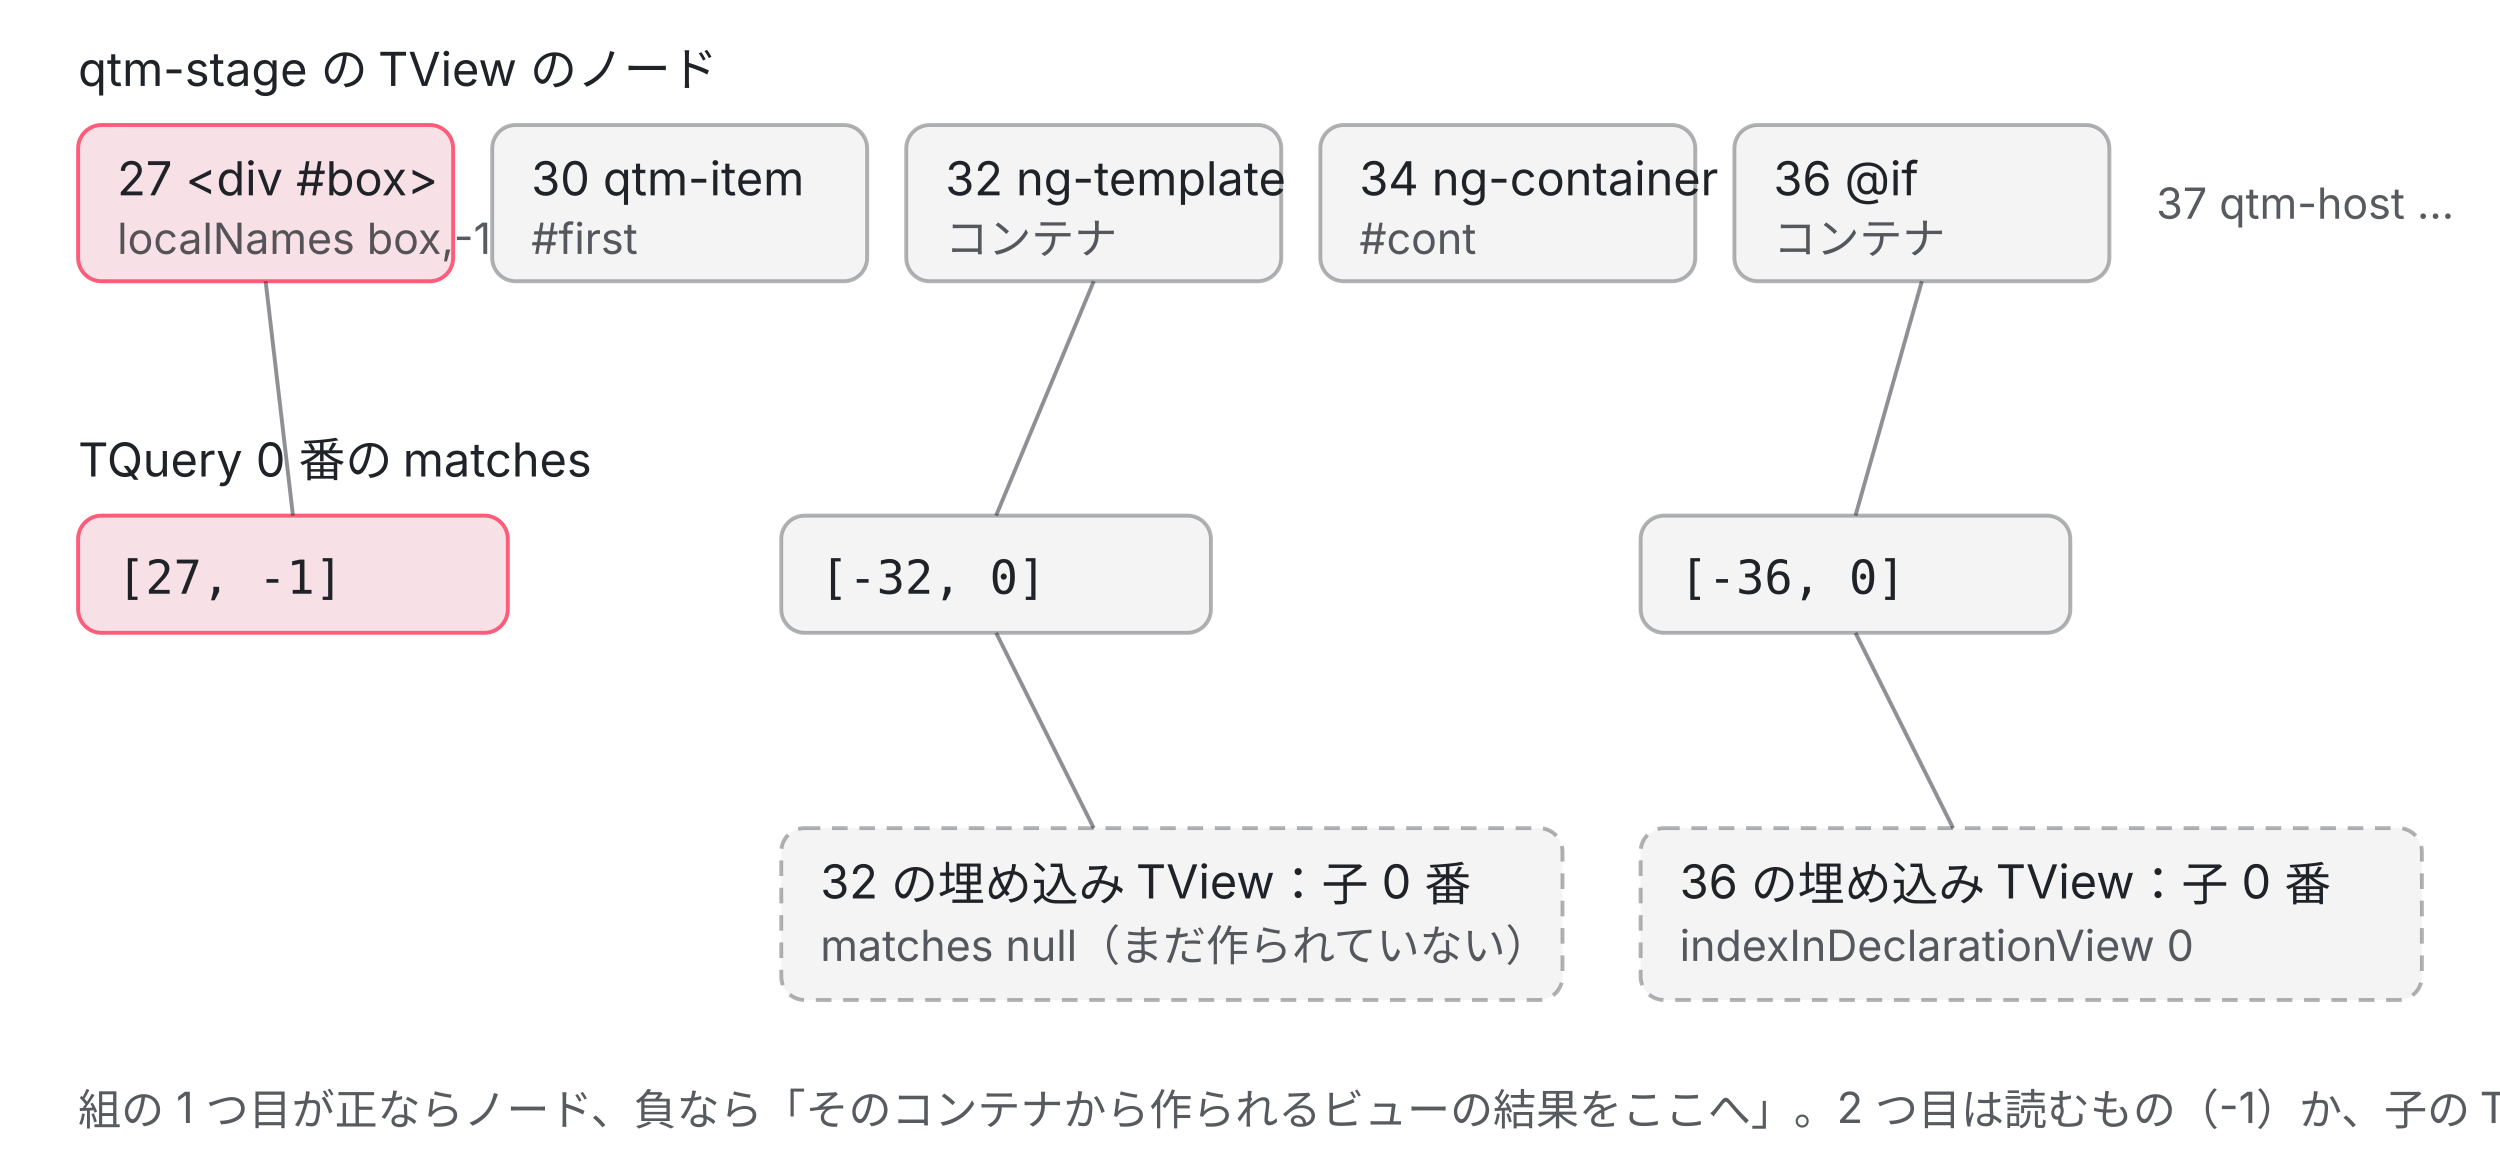
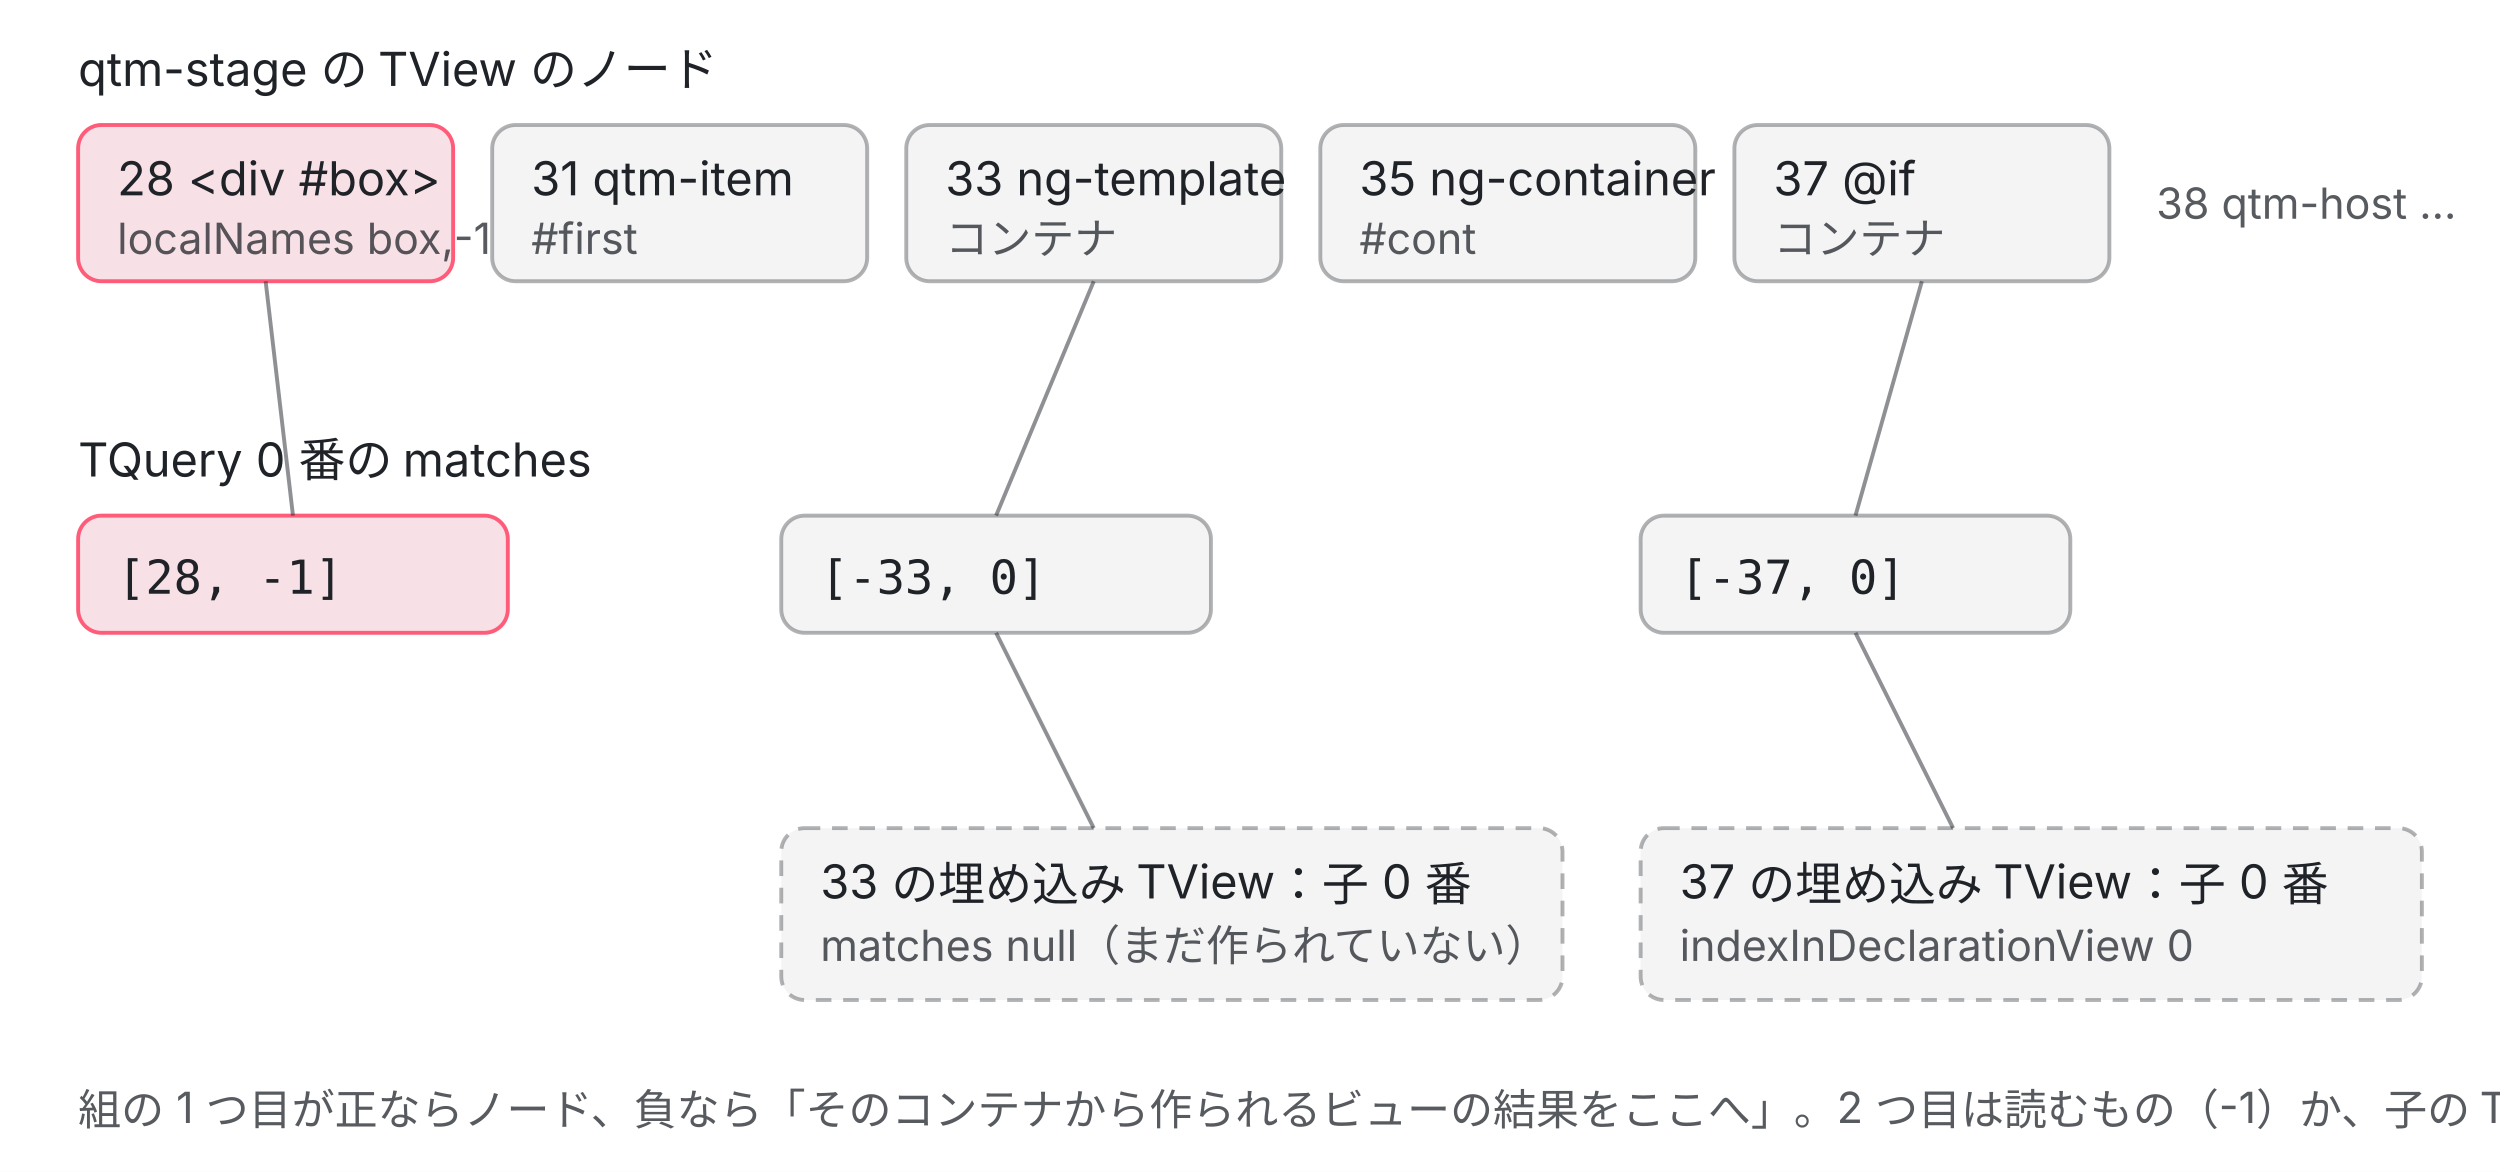
- <svg xmlns="http://www.w3.org/2000/svg" viewBox="0 0 640 300" role="img" aria-label="matches の 3 組が、ノード 27 と、ノード 32・36 の埋め込みビューの子の TQuery を指す図">
+ <svg xmlns="http://www.w3.org/2000/svg" viewBox="0 0 640 300" role="img" aria-label="matches の 3 組が、ノード 28 と、ノード 33・37 の埋め込みビューの子の TQuery を指す図">
  <style>svg{color:#1f2328;font-family:-apple-system,BlinkMacSystemFont,"Segoe UI","Hiragino Sans","Noto Sans JP",sans-serif}</style>
  <rect x="0" y="0" width="640" height="300" fill="#ffffff" />
  <g font-size="12" fill="currentColor">
    <text x="20" y="22">qtm-stage の TView のノード</text>
    <rect x="20" y="32" width="96" height="40" rx="6" fill="#c3002f" fill-opacity="0.12" stroke="#ff5c7a" />
-     <text x="30" y="50">27 &lt;div #box&gt;</text>
+     <text x="30" y="50">28 &lt;div #box&gt;</text>
    <text x="30" y="65" font-size="11" fill-opacity="0.75">localNames box,-1</text>
    <rect x="126" y="32" width="96" height="40" rx="6" fill="currentColor" fill-opacity="0.05" stroke="currentColor" stroke-opacity="0.35" />
-     <text x="136" y="50">30 qtm-item</text>
+     <text x="136" y="50">31 qtm-item</text>
    <text x="136" y="65" font-size="11" fill-opacity="0.75">#first</text>
    <rect x="232" y="32" width="96" height="40" rx="6" fill="currentColor" fill-opacity="0.05" stroke="currentColor" stroke-opacity="0.35" />
-     <text x="242" y="50">32 ng-template</text>
+     <text x="242" y="50">33 ng-template</text>
    <text x="242" y="65" font-size="11" fill-opacity="0.75">コンテナ</text>
    <rect x="338" y="32" width="96" height="40" rx="6" fill="currentColor" fill-opacity="0.05" stroke="currentColor" stroke-opacity="0.35" />
-     <text x="348" y="50">34 ng-container</text>
+     <text x="348" y="50">35 ng-container</text>
    <text x="348" y="65" font-size="11" fill-opacity="0.75">#cont</text>
    <rect x="444" y="32" width="96" height="40" rx="6" fill="currentColor" fill-opacity="0.05" stroke="currentColor" stroke-opacity="0.35" />
-     <text x="454" y="50">36 @if</text>
+     <text x="454" y="50">37 @if</text>
    <text x="454" y="65" font-size="11" fill-opacity="0.75">コンテナ</text>
-     <text x="552" y="56" font-size="11" fill-opacity="0.75">37 qtm-host …</text>
+     <text x="552" y="56" font-size="11" fill-opacity="0.75">38 qtm-host …</text>
    <text x="20" y="122">TQuery 0 番の matches</text>
    <rect x="20" y="132" width="110" height="30" rx="6" fill="#c3002f" fill-opacity="0.12" stroke="#ff5c7a" />
-     <text x="30" y="152" font-family="monospace">[27, -1]</text>
+     <text x="30" y="152" font-family="monospace">[28, -1]</text>
    <rect x="200" y="132" width="110" height="30" rx="6" fill="currentColor" fill-opacity="0.05" stroke="currentColor" stroke-opacity="0.35" />
-     <text x="210" y="152" font-family="monospace">[-32, 0]</text>
+     <text x="210" y="152" font-family="monospace">[-33, 0]</text>
    <rect x="420" y="132" width="110" height="30" rx="6" fill="currentColor" fill-opacity="0.05" stroke="currentColor" stroke-opacity="0.35" />
-     <text x="430" y="152" font-family="monospace">[-36, 0]</text>
+     <text x="430" y="152" font-family="monospace">[-37, 0]</text>
    <rect x="200" y="212" width="200" height="44" rx="6" fill="currentColor" fill-opacity="0.05" stroke="currentColor" stroke-opacity="0.35" stroke-dasharray="4 3" />
-     <text x="210" y="230">32 の埋め込み TView：子 0 番</text>
+     <text x="210" y="230">33 の埋め込み TView：子 0 番</text>
    <text x="210" y="246" font-size="11" fill-opacity="0.75">matches null（まだ作られていない）</text>
    <rect x="420" y="212" width="200" height="44" rx="6" fill="currentColor" fill-opacity="0.05" stroke="currentColor" stroke-opacity="0.35" stroke-dasharray="4 3" />
-     <text x="430" y="230">36 の埋め込み TView：子 0 番</text>
+     <text x="430" y="230">37 の埋め込み TView：子 0 番</text>
    <text x="430" y="246" font-size="11" fill-opacity="0.75">indexInDeclarationView 0</text>
  </g>
  <g stroke="currentColor" stroke-opacity="0.5" fill="none">
    <path d="M75 132 L68 72" />
    <path d="M255 132 L280 72" />
    <path d="M475 132 L492 72" />
    <path d="M255 162 L280 212" />
    <path d="M475 162 L500 212" />
  </g>
  <text x="20" y="288" font-size="11" fill="currentColor" fill-opacity="0.75">組の 1 つ目が正ならノード、負なら「そのコンテナから作られるビューの結果をここへ」。2 つ目は読むもの（-1）か、子の TQuery の番号</text>
</svg>
